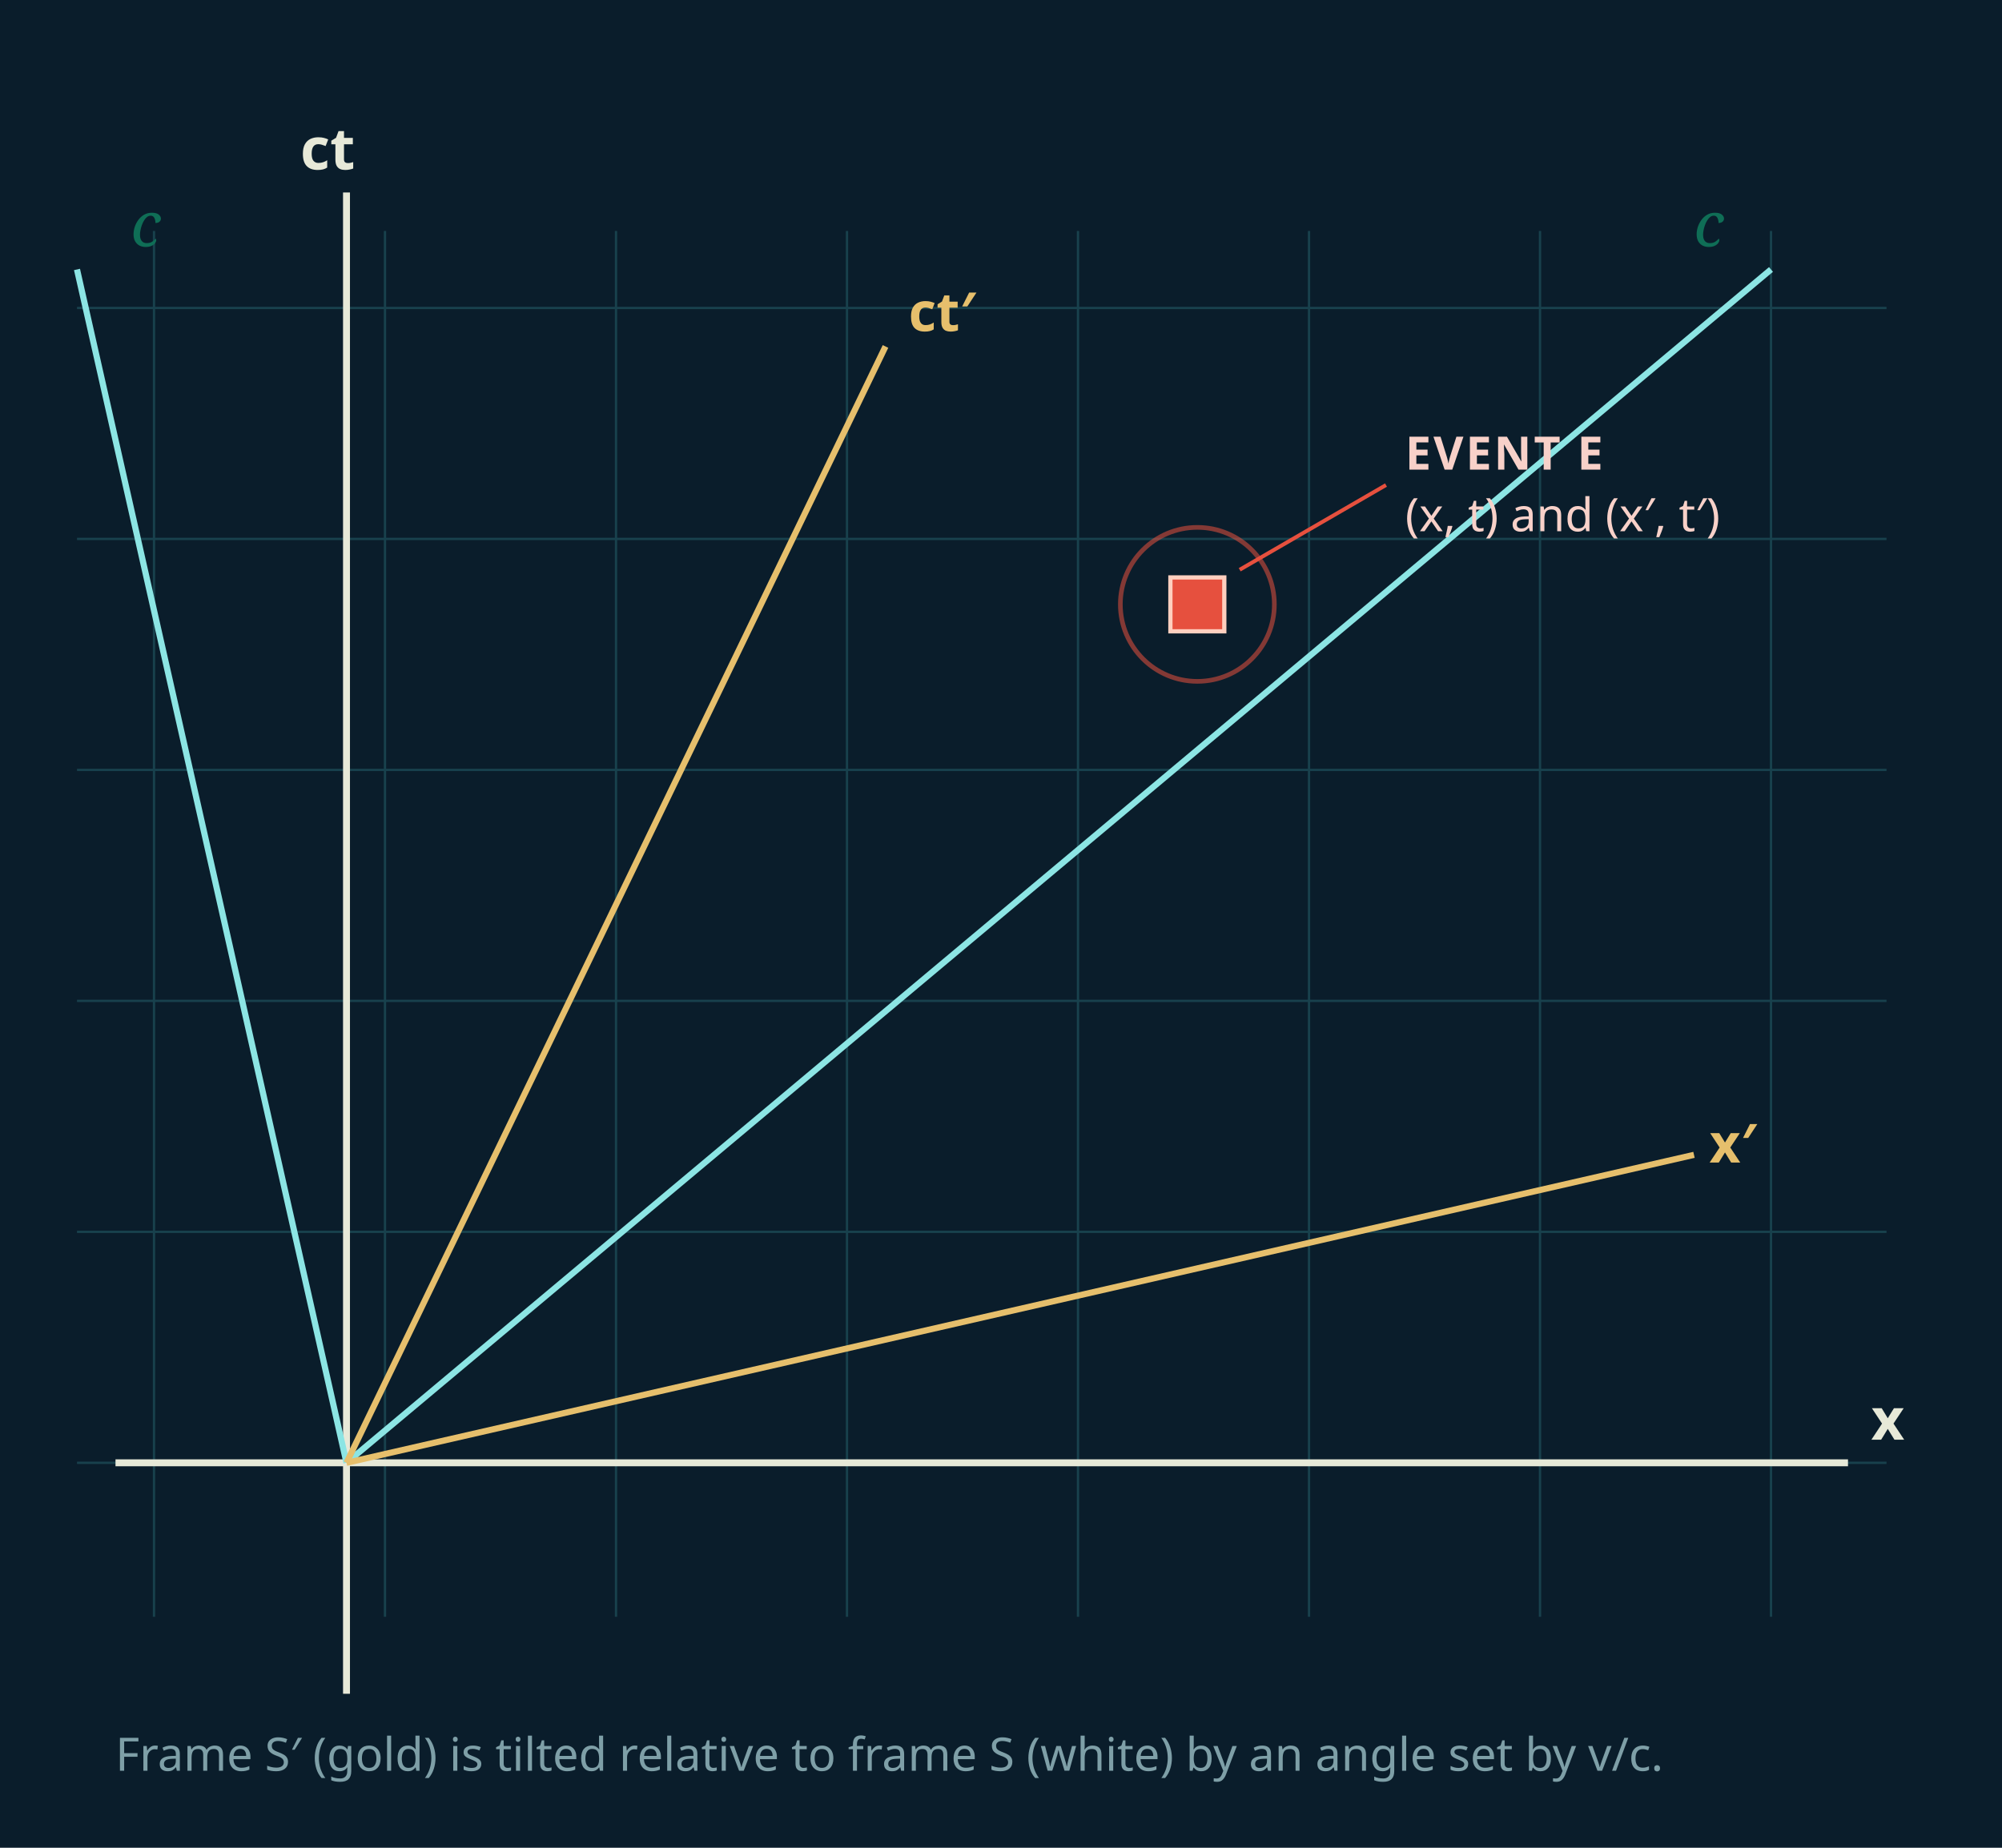
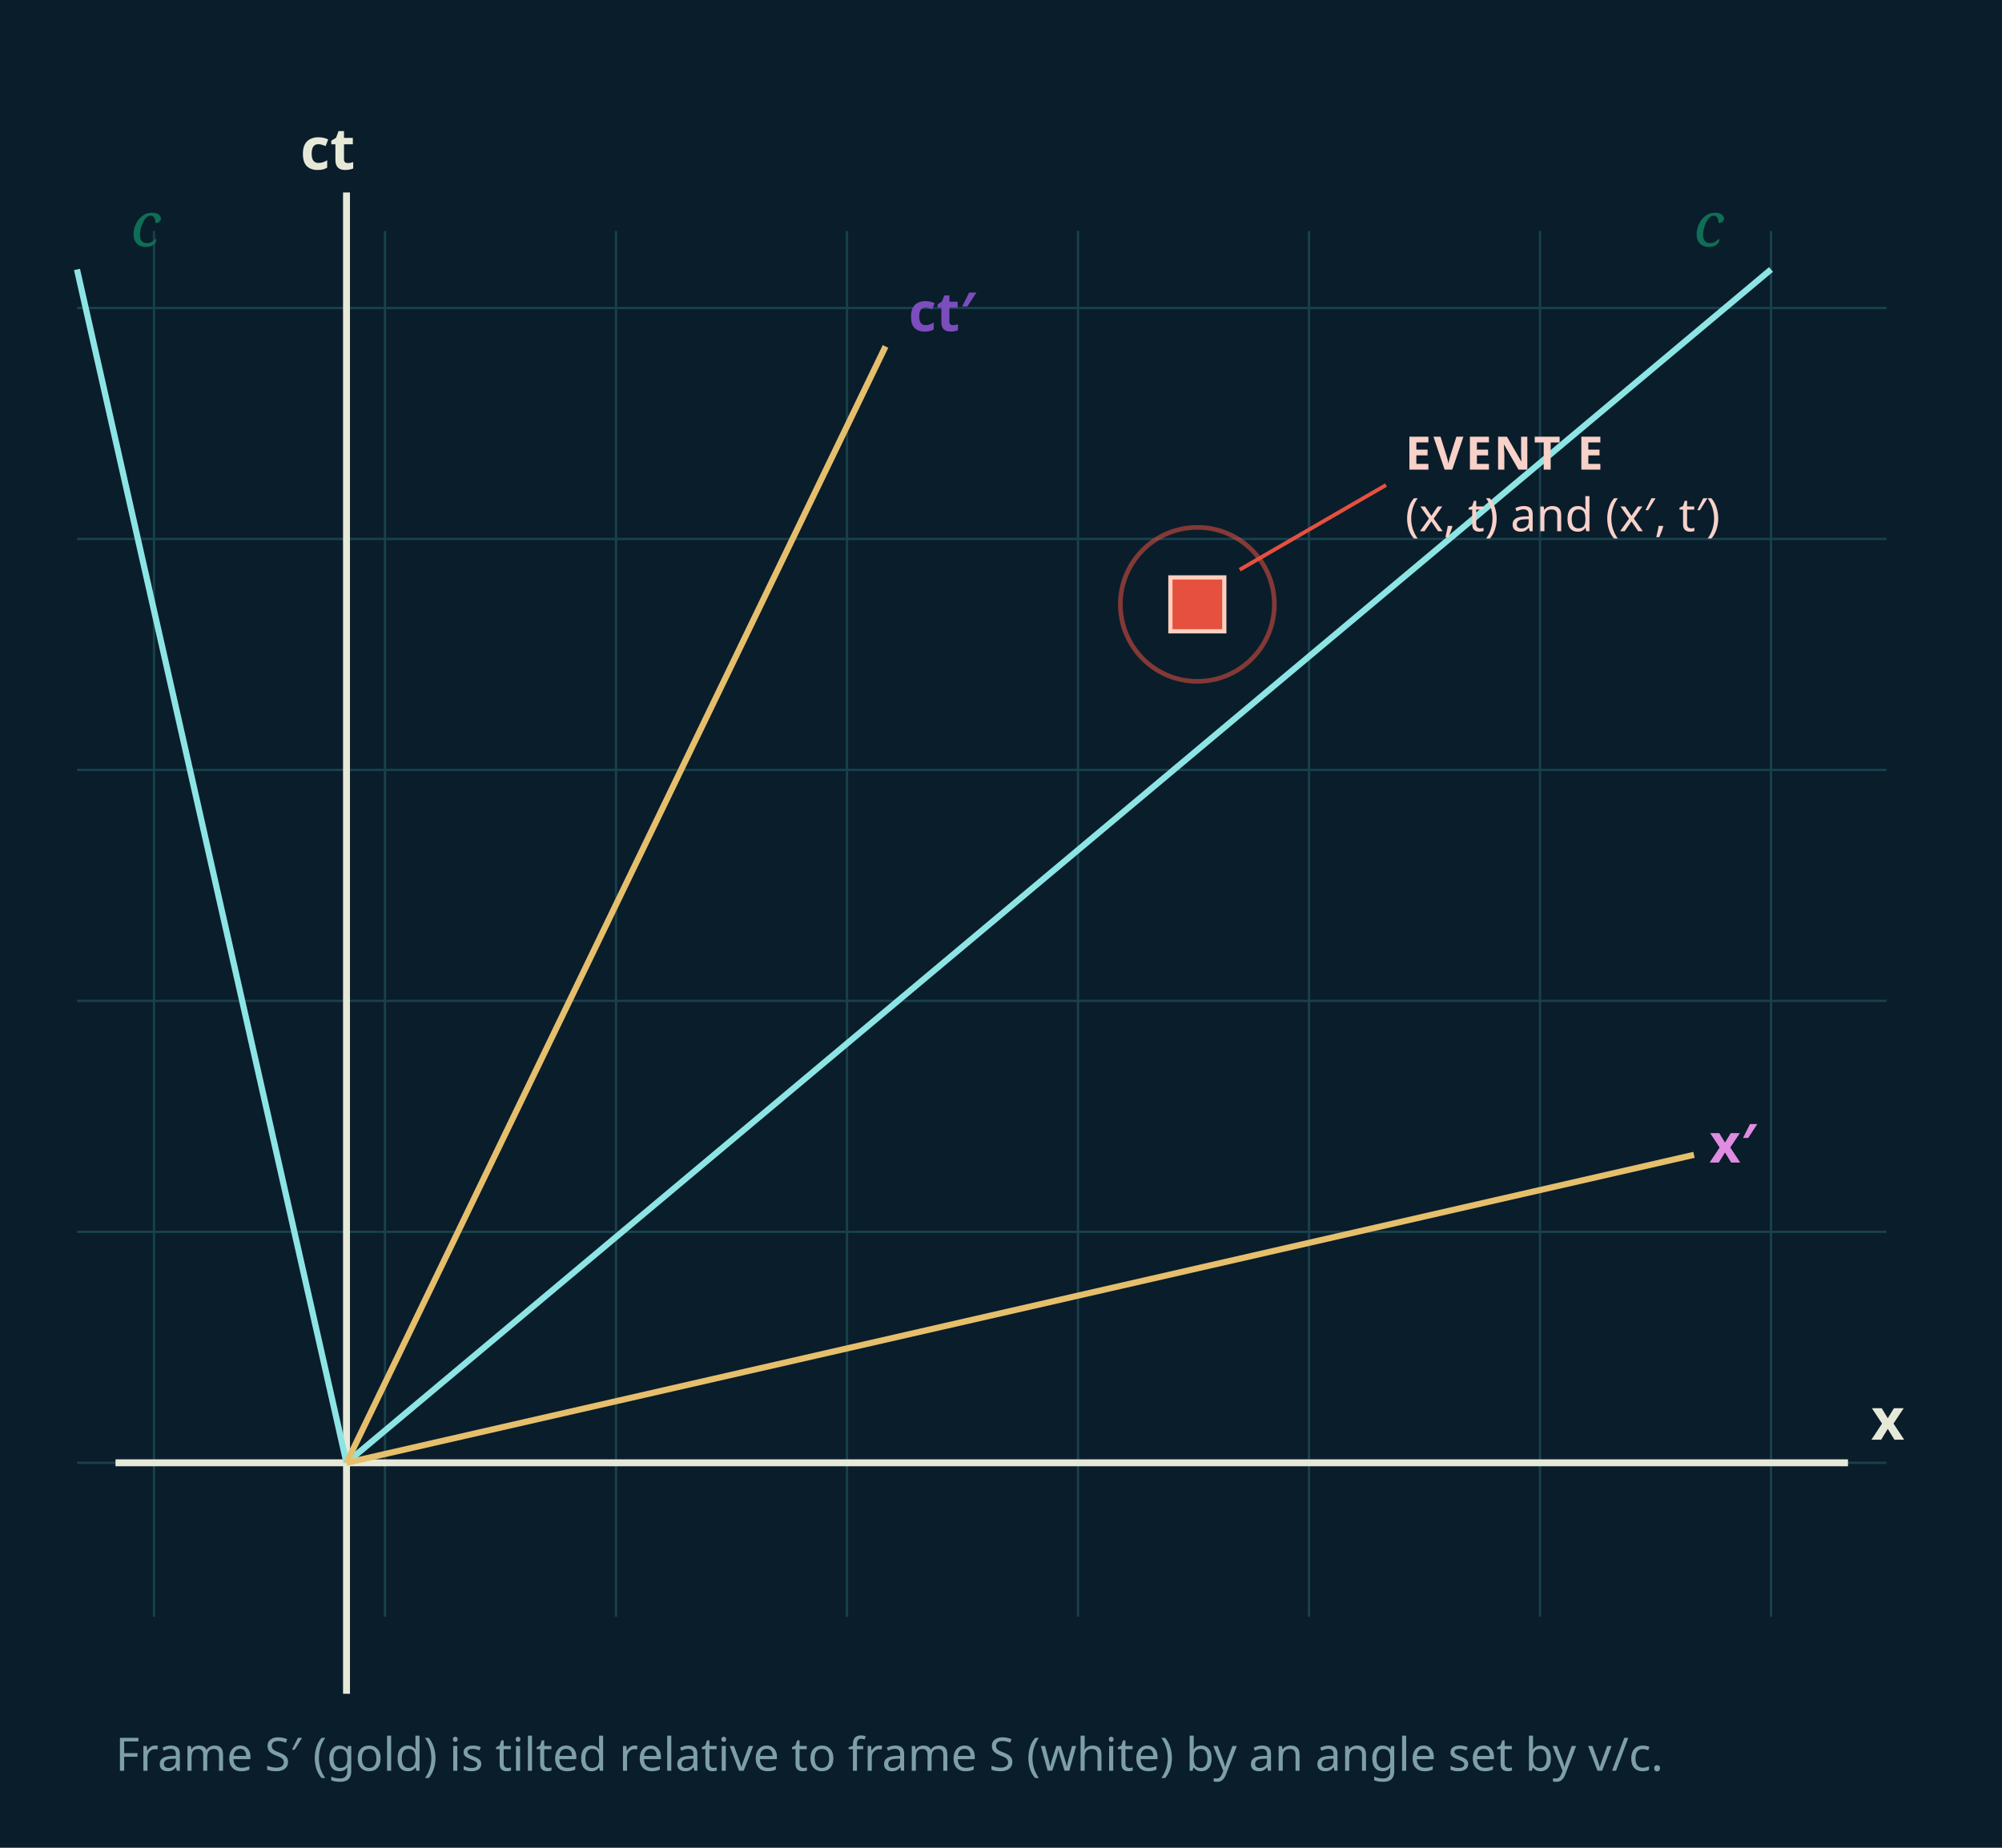
<svg xmlns="http://www.w3.org/2000/svg" viewBox="0 0 520 480" width="520" height="480" role="img" aria-label="Tilted reference-frame axes, light cone, and an event on a spacetime diagram">
  <rect width="520" height="480" fill="#0a1d2b" />
  <g stroke="#3c9ea4" stroke-width="0.6" opacity="0.28">
    <line x1="40" y1="60" x2="40" y2="420" />
    <line x1="100" y1="60" x2="100" y2="420" />
    <line x1="160" y1="60" x2="160" y2="420" />
    <line x1="220" y1="60" x2="220" y2="420" />
    <line x1="280" y1="60" x2="280" y2="420" />
    <line x1="340" y1="60" x2="340" y2="420" />
    <line x1="400" y1="60" x2="400" y2="420" />
    <line x1="460" y1="60" x2="460" y2="420" />
    <line x1="20" y1="80" x2="490" y2="80" />
    <line x1="20" y1="140" x2="490" y2="140" />
    <line x1="20" y1="200" x2="490" y2="200" />
    <line x1="20" y1="260" x2="490" y2="260" />
    <line x1="20" y1="320" x2="490" y2="320" />
    <line x1="20" y1="380" x2="490" y2="380" />
  </g>
  <g stroke="#e7e9d8" stroke-width="1.8">
    <line x1="30" y1="380" x2="480" y2="380" />
    <line x1="90" y1="440" x2="90" y2="50" />
  </g>
  <text x="486" y="374" fill="#e7e9d8" font-family="IBM Plex Sans, sans-serif" font-size="15" font-weight="600">x</text>
  <text x="78" y="44" fill="#e7e9d8" font-family="IBM Plex Sans, sans-serif" font-size="15" font-weight="600">ct</text>
  <g stroke="#8ce5e4" stroke-width="1.6">
    <line x1="90" y1="380" x2="20" y2="70" />
    <line x1="90" y1="380" x2="460" y2="70" />
  </g>
  <text x="34" y="64" fill="#0f6e56" font-family="Newsreader, serif" font-style="italic" font-size="16">c</text>
  <text x="440" y="64" fill="#0f6e56" font-family="Newsreader, serif" font-style="italic" font-size="16">c</text>
  <g stroke="#e6bf6c" stroke-width="1.6">
    <line x1="90" y1="380" x2="230" y2="90" />
    <line x1="90" y1="380" x2="440" y2="300" />
  </g>
-   <text x="236" y="86" fill="#e6bf6c" font-family="IBM Plex Sans, sans-serif" font-size="14" font-weight="600">ct′</text>
-   <text x="444" y="302" fill="#e6bf6c" font-family="IBM Plex Sans, sans-serif" font-size="14" font-weight="600">x′</text>
+   <text x="236" y="86" fill="#7c4dbd" font-family="IBM Plex Sans, sans-serif" font-size="14" font-weight="600">ct′</text>
+   <text x="444" y="302" fill="#e08ce0" font-family="IBM Plex Sans, sans-serif" font-size="14" font-weight="600">x′</text>
  <g filter="none">
    <rect x="304" y="150" width="14" height="14" fill="#e6503e" stroke="#ffcfbf" stroke-width="1.1" />
    <circle cx="311" cy="157" r="20" fill="none" stroke="#e6503e" stroke-width="1.2" opacity="0.55" />
  </g>
  <line x1="322" y1="148" x2="360" y2="126" stroke="#e6503e" stroke-width="1" />
  <text x="365" y="122" fill="#f8d1c9" font-family="IBM Plex Sans, sans-serif" font-size="12" font-weight="600" letter-spacing="0.05em">EVENT E</text>
  <text x="365" y="138" fill="#f8d1c9" font-family="IBM Plex Sans, sans-serif" font-size="12">(x, t) and (x′, t′)</text>
  <text x="30" y="460" fill="#7e9fa7" font-family="IBM Plex Sans, sans-serif" font-size="12">Frame S′ (gold) is tilted relative to frame S (white) by an angle set by v/c.</text>
</svg>
